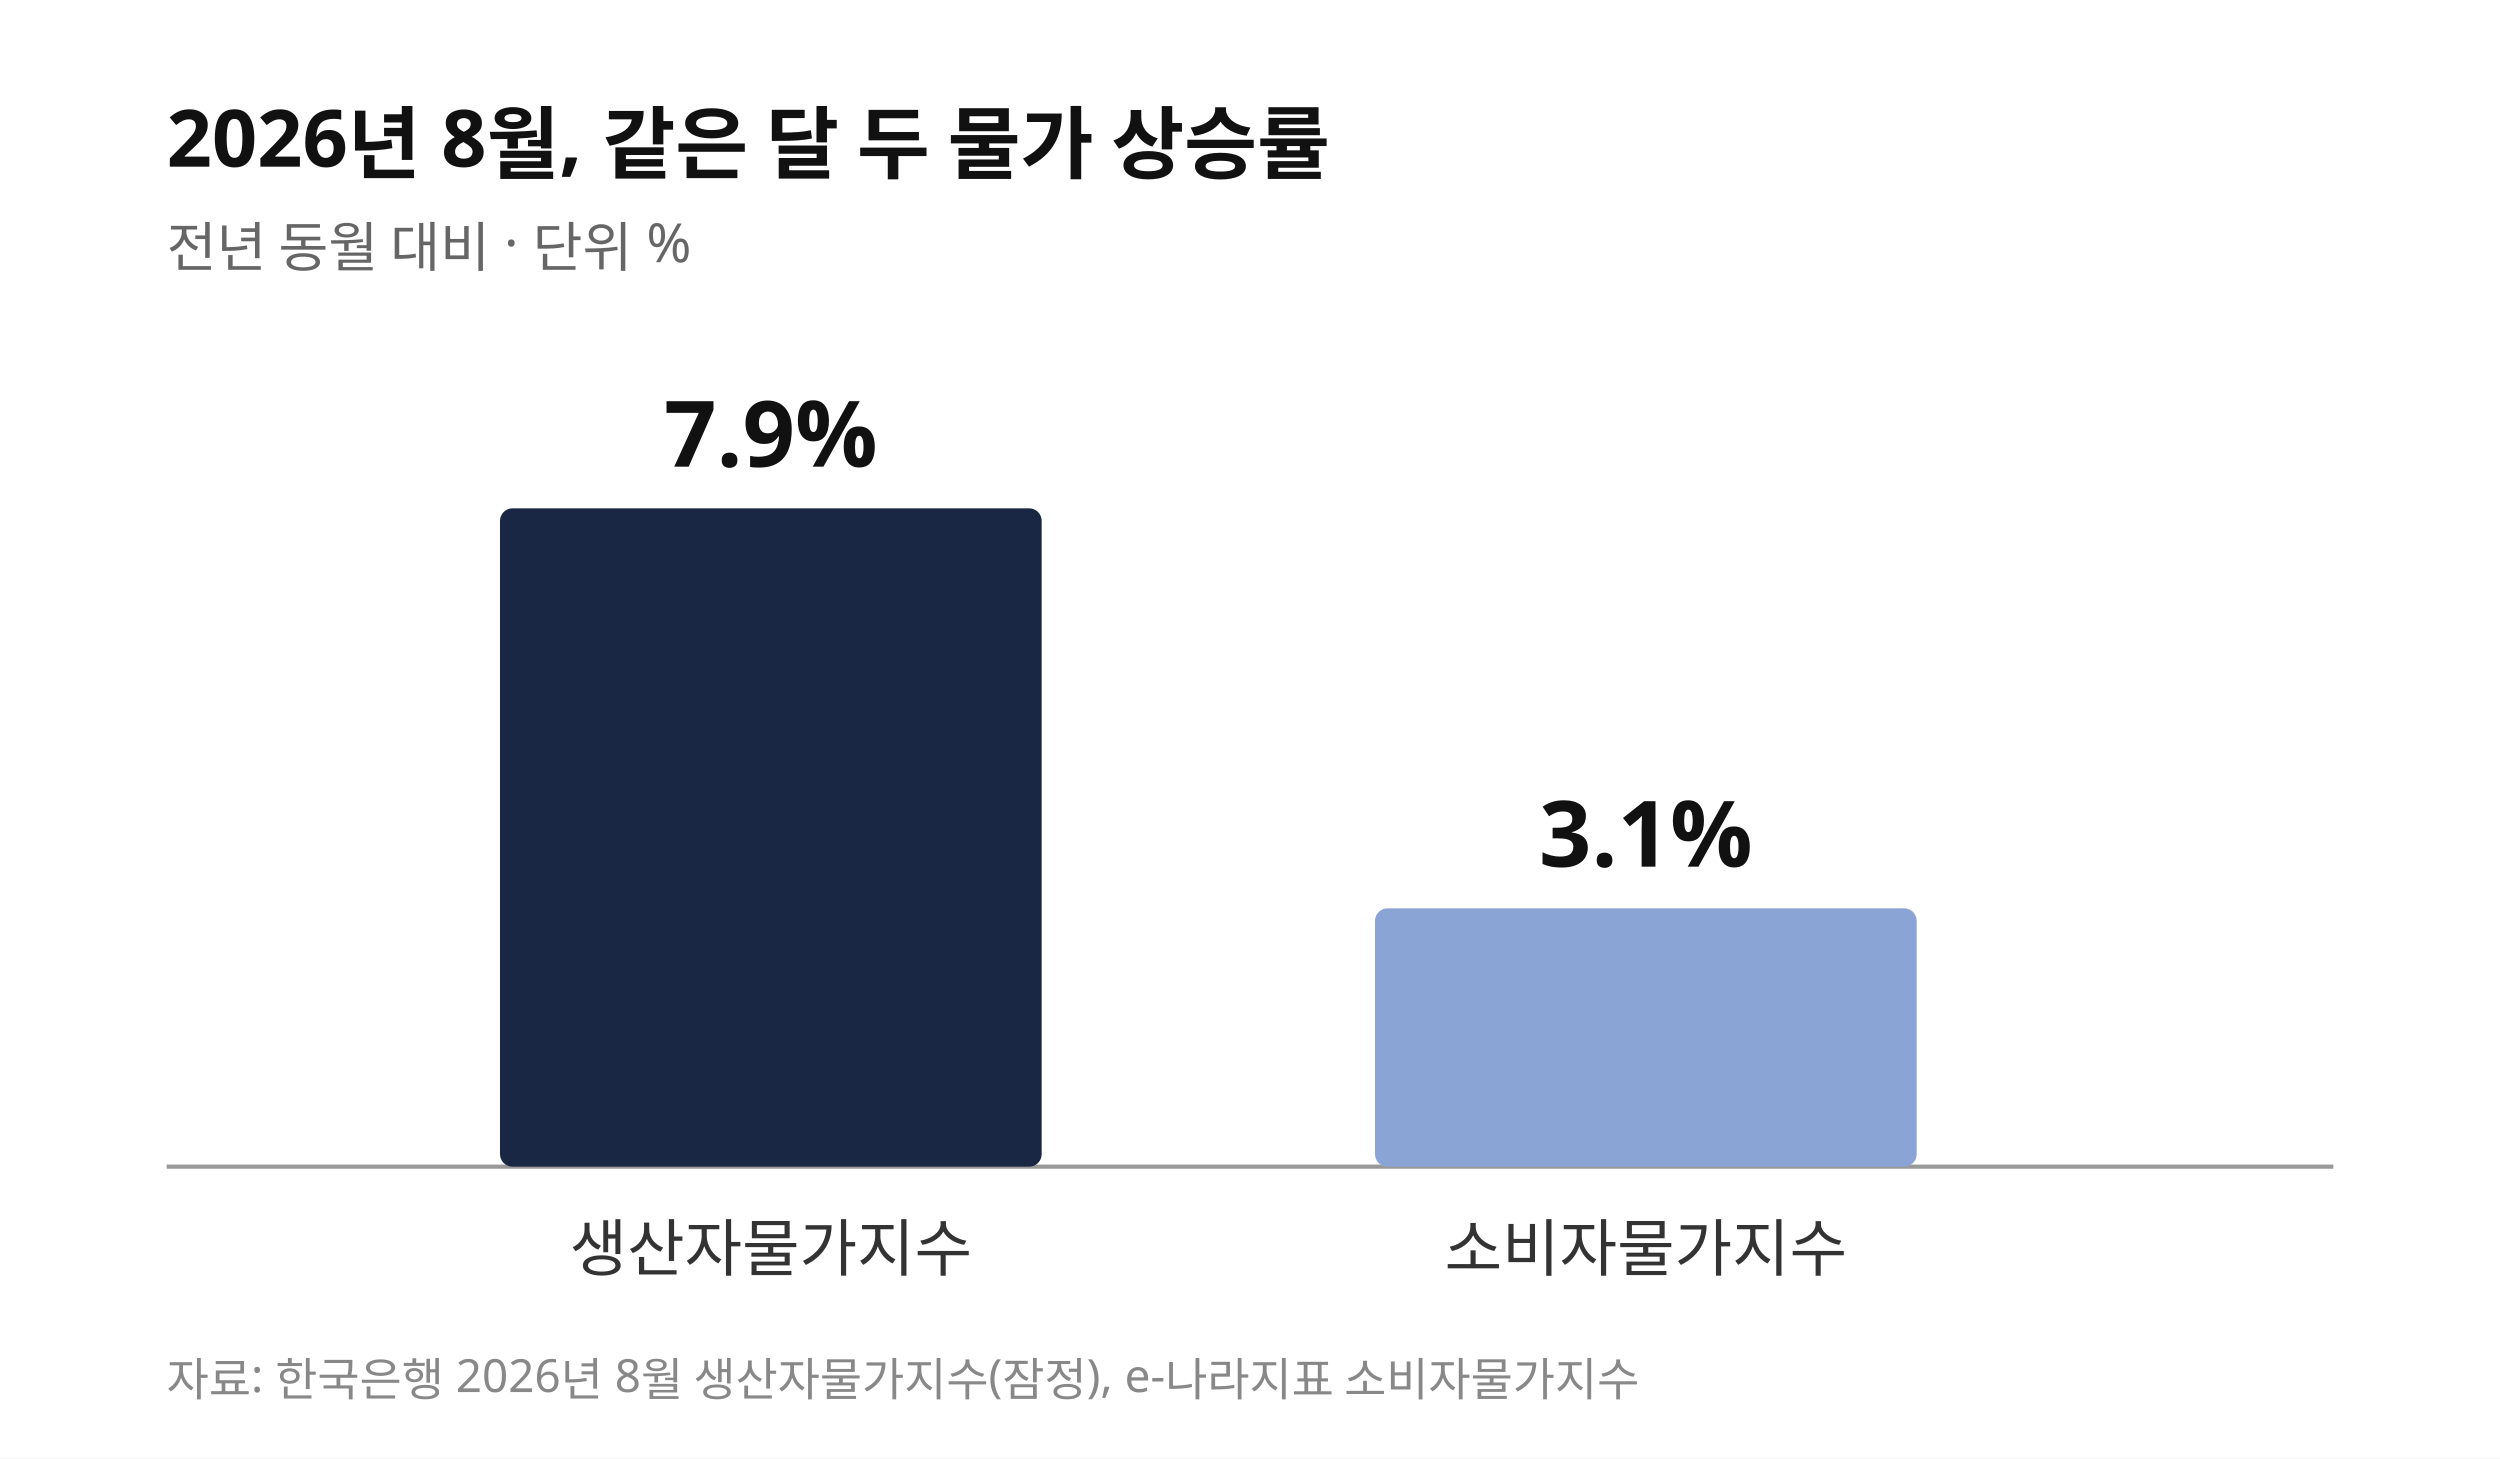
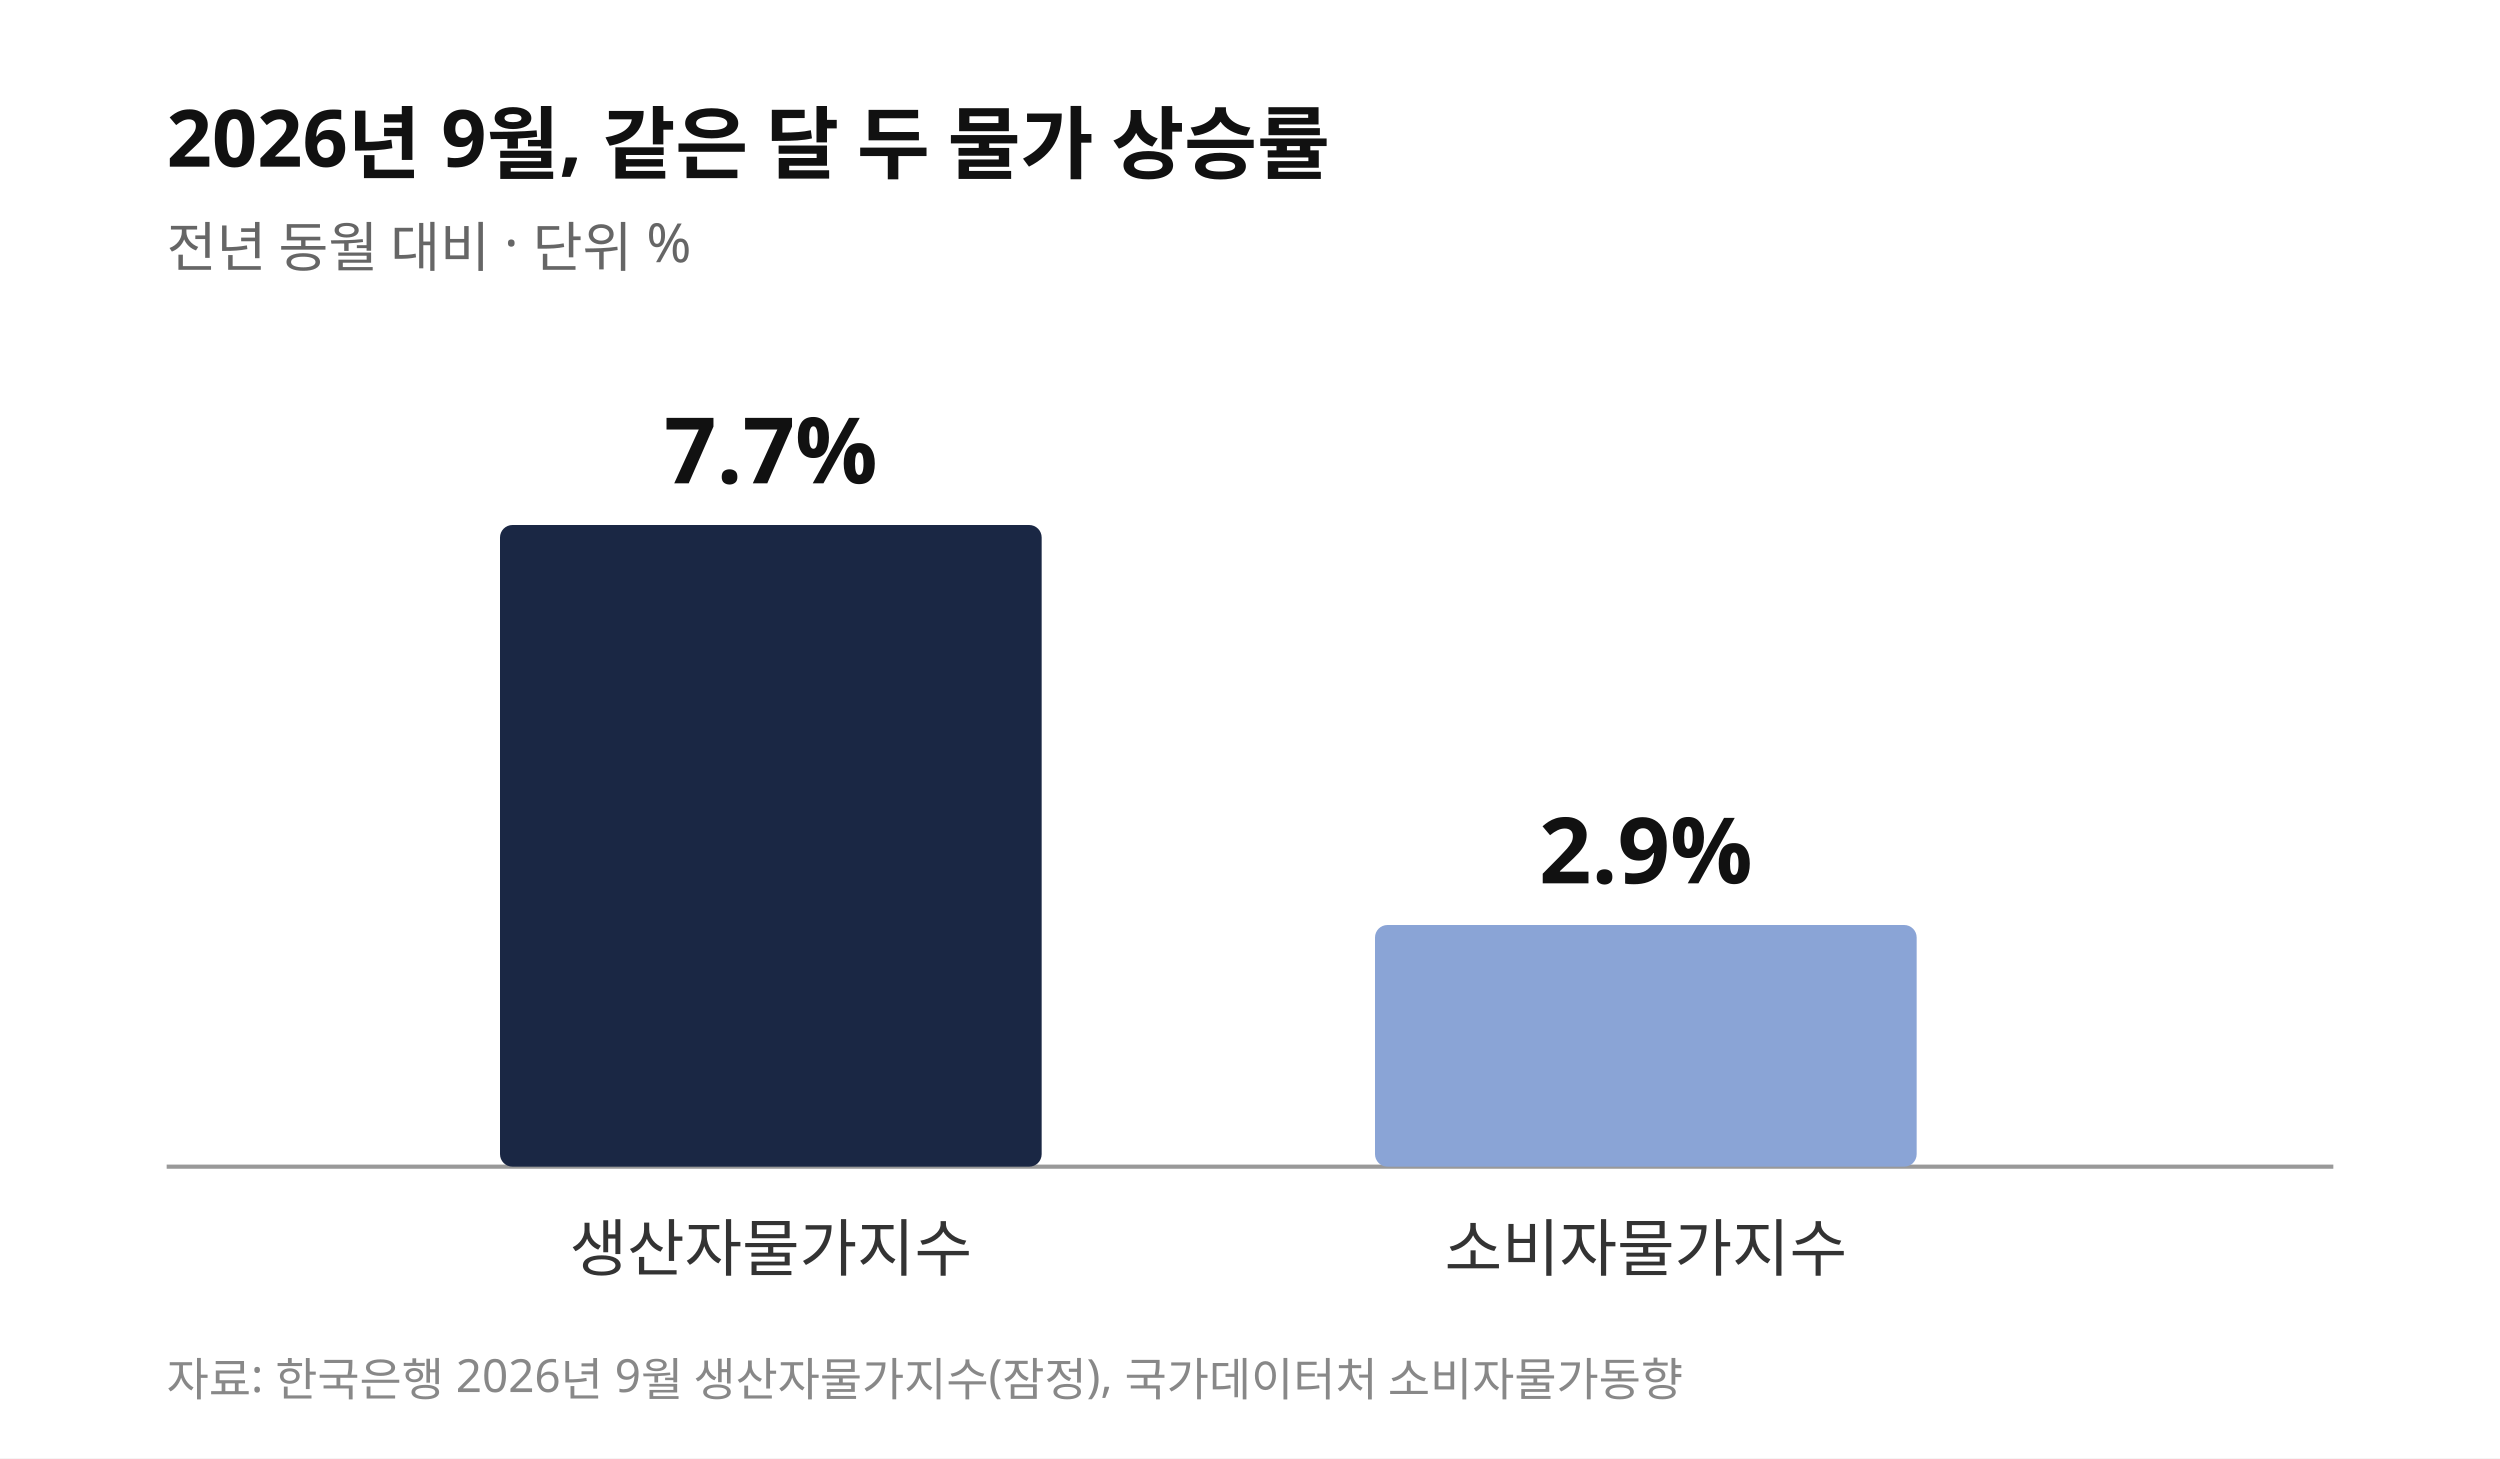
<svg xmlns="http://www.w3.org/2000/svg" width="1200" height="700" viewBox="0 0 1200 700">
  <rect width="1200" height="700" fill="#ffffff" />
  <g font-family="'Apple SD Gothic Neo','Malgun Gothic','Noto Sans KR',sans-serif">
-     <text x="80" y="80" font-size="38" font-weight="bold" fill="#111">2026년 8월, 같은 달 두 물가 상승률</text>
+     <text x="80" y="80" font-size="38" font-weight="bold" fill="#111">2026년 9월, 같은 달 두 물가 상승률</text>
    <text x="80" y="128" font-size="26" fill="#666">전년 동월 대비 · 단위 %</text>
    <line x1="80" y1="560" x2="1120" y2="560" stroke="#999" stroke-width="2" />
-     <rect x="240" y="244" width="260" height="316" fill="#1a2744" rx="6" />
-     <text x="370" y="224" font-size="44" font-weight="bold" text-anchor="middle" fill="#111">7.9%</text>
+     <rect x="240" y="252" width="260" height="308" fill="#1a2744" rx="6" />
+     <text x="370" y="232" font-size="44" font-weight="bold" text-anchor="middle" fill="#111">7.7%</text>
    <text x="370" y="610" font-size="30" text-anchor="middle" fill="#333">생산자물가지수</text>
-     <rect x="660" y="436.0" width="260" height="124.0" fill="#8aa4d6" rx="6" />
-     <text x="790" y="416.0" font-size="44" font-weight="bold" text-anchor="middle" fill="#111">3.1%</text>
+     <rect x="660" y="444.0" width="260" height="116.0" fill="#8aa4d6" rx="6" />
+     <text x="790" y="424.0" font-size="44" font-weight="bold" text-anchor="middle" fill="#111">2.9%</text>
    <text x="790" y="610" font-size="30" text-anchor="middle" fill="#333">소비자물가지수</text>
-     <text x="80" y="670" font-size="22" fill="#888">자료: 한국은행 2026년 8월 생산자물가지수(잠정), e-나라지표 소비자물가지수</text>
+     <text x="80" y="670" font-size="22" fill="#888">자료: 한국은행 2026년 9월 생산자물가지수(잠정), 국가데이터처 소비자물가동향</text>
  </g>
</svg>
